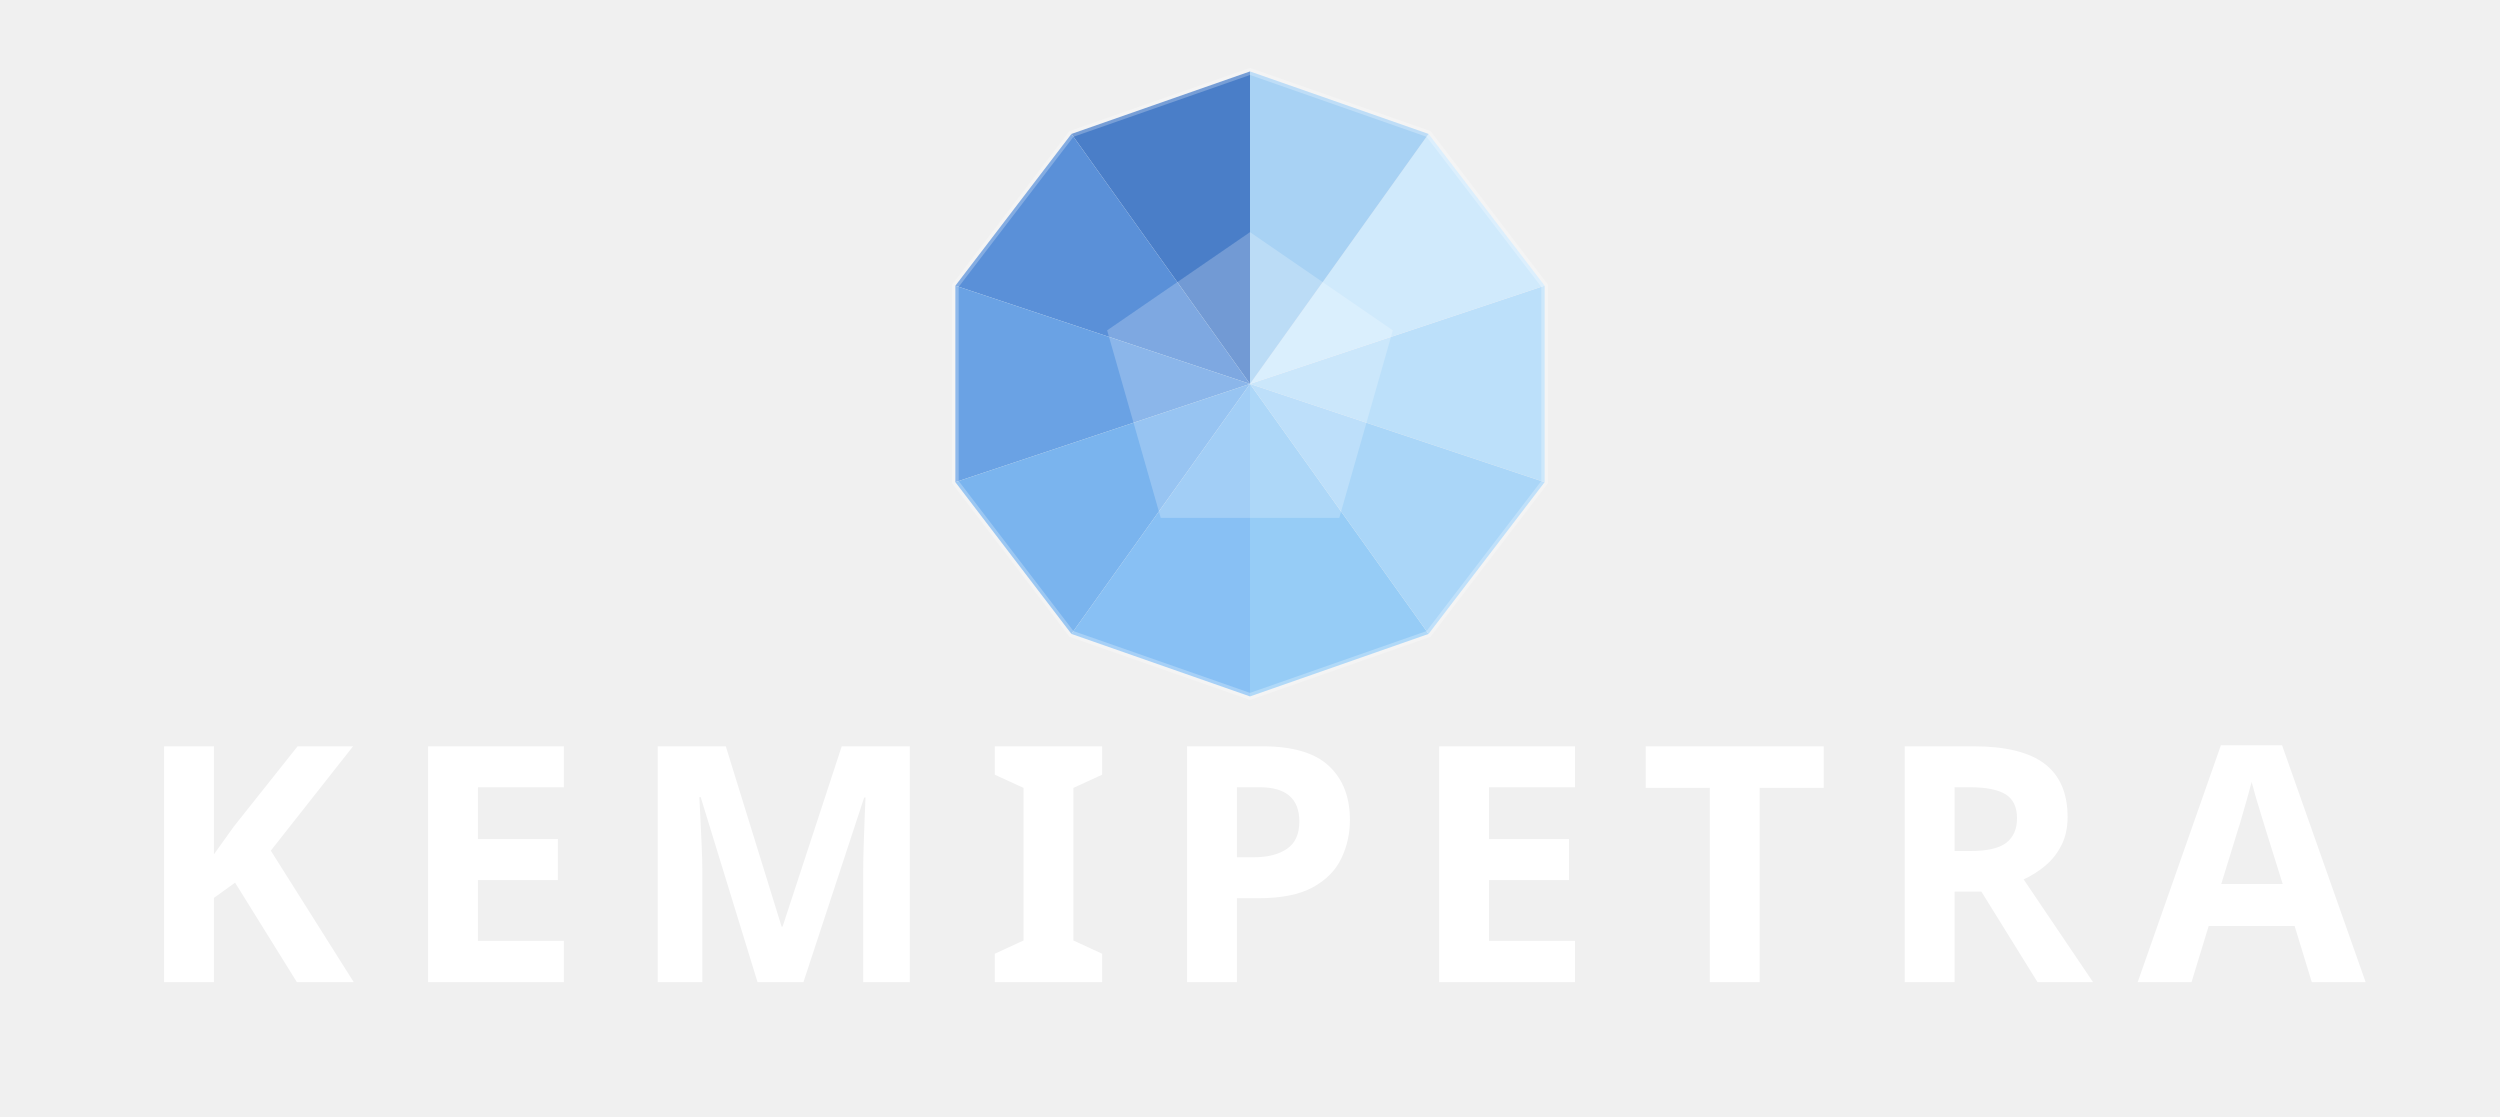
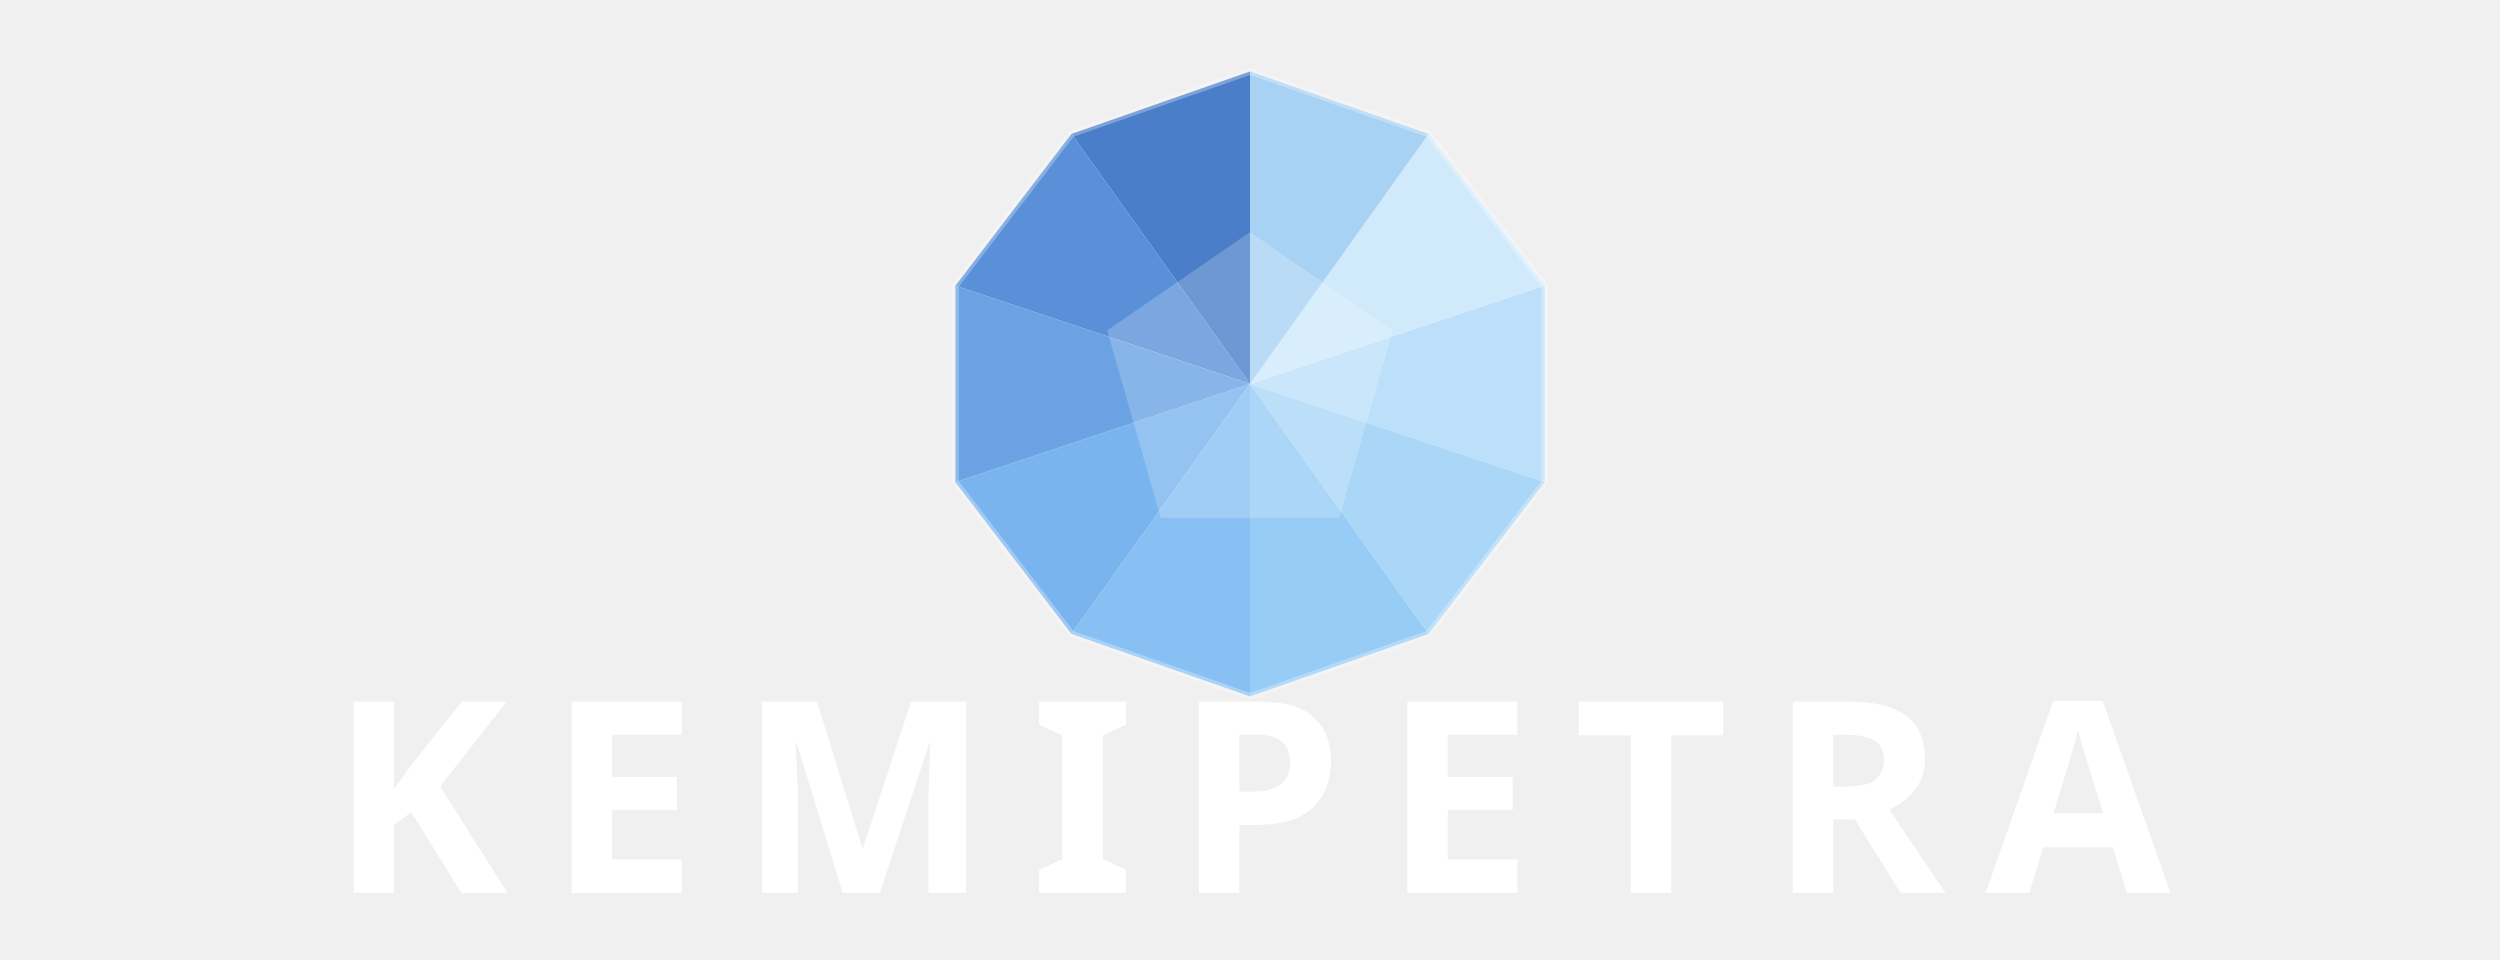
- <svg xmlns="http://www.w3.org/2000/svg" viewBox="0 0 560 250" role="img" aria-label="Kemipetra">
-   <defs>
-     <clipPath id="gem2">
-       <polygon points="280,16 320,30 346,64 346,108 320,142 280,156 240,142 214,108 214,64 240,30" />
-     </clipPath>
-   </defs>
-   <polygon points="280,86 280,16 240,30" fill="#4a7ec8" clip-path="url(#gem2)" />
-   <polygon points="280,86 240,30 214,64" fill="#5a90d8" clip-path="url(#gem2)" />
-   <polygon points="280,86 214,64 214,108" fill="#6aa2e4" clip-path="url(#gem2)" />
-   <polygon points="280,86 214,108 240,142" fill="#7ab4ee" clip-path="url(#gem2)" />
-   <polygon points="280,86 240,142 280,156" fill="#88c0f4" clip-path="url(#gem2)" />
-   <polygon points="280,86 280,156 320,142" fill="#96ccf6" clip-path="url(#gem2)" />
-   <polygon points="280,86 320,142 346,108" fill="#aad6f8" clip-path="url(#gem2)" />
-   <polygon points="280,86 346,108 346,64" fill="#bce0fa" clip-path="url(#gem2)" />
-   <polygon points="280,86 346,64 320,30" fill="#d0eafc" clip-path="url(#gem2)" />
-   <polygon points="280,86 320,30 280,16" fill="#a8d2f4" clip-path="url(#gem2)" />
-   <polygon points="280,52 312,74 300,116 260,116 248,74" fill="rgba(255,255,255,0.22)" clip-path="url(#gem2)" />
-   <polygon points="280,16 320,30 346,64 346,108 320,142 280,156 240,142 214,108 214,64 240,30" fill="none" stroke="rgba(255,255,255,0.25)" stroke-width="1.5" />
-   <text x="280" y="220" font-family="'Century Gothic', 'Gill Sans MT', 'Trebuchet MS', 'Segoe UI', sans-serif" font-weight="700" font-size="74" text-anchor="middle" fill="#ffffff" letter-spacing="10">KEMIPETRA</text>
+ <svg xmlns="http://www.w3.org/2000/svg" viewBox="0 0 560 215" role="img" aria-label="Kemipetra">
+   <polygon points="280,86 280,16 240,30" fill="#4a7ec8" />
+   <polygon points="280,86 240,30 214,64" fill="#5a90d8" />
+   <polygon points="280,86 214,64 214,108" fill="#6aa2e4" />
+   <polygon points="280,86 214,108 240,142" fill="#7ab4ee" />
+   <polygon points="280,86 240,142 280,156" fill="#88c0f4" />
+   <polygon points="280,86 280,156 320,142" fill="#96ccf6" />
+   <polygon points="280,86 320,142 346,108" fill="#aad6f8" />
+   <polygon points="280,86 346,108 346,64" fill="#bce0fa" />
+   <polygon points="280,86 346,64 320,30" fill="#d0eafc" />
+   <polygon points="280,86 320,30 280,16" fill="#a8d2f4" />
+   <polygon points="280,52 312,74 300,116 260,116 248,74" fill="rgba(255,255,255,0.20)" />
+   <polygon points="280,16 320,30 346,64 346,108 320,142 280,156 240,142 214,108 214,64 240,30" fill="none" stroke="rgba(255,255,255,0.28)" stroke-width="1.5" />
+   <text x="280" y="200" font-family="'Century Gothic', 'Gill Sans MT', 'Trebuchet MS', 'Segoe UI', sans-serif" font-weight="600" font-size="60" text-anchor="middle" fill="#ffffff" letter-spacing="9">KEMIPETRA</text>
</svg>
